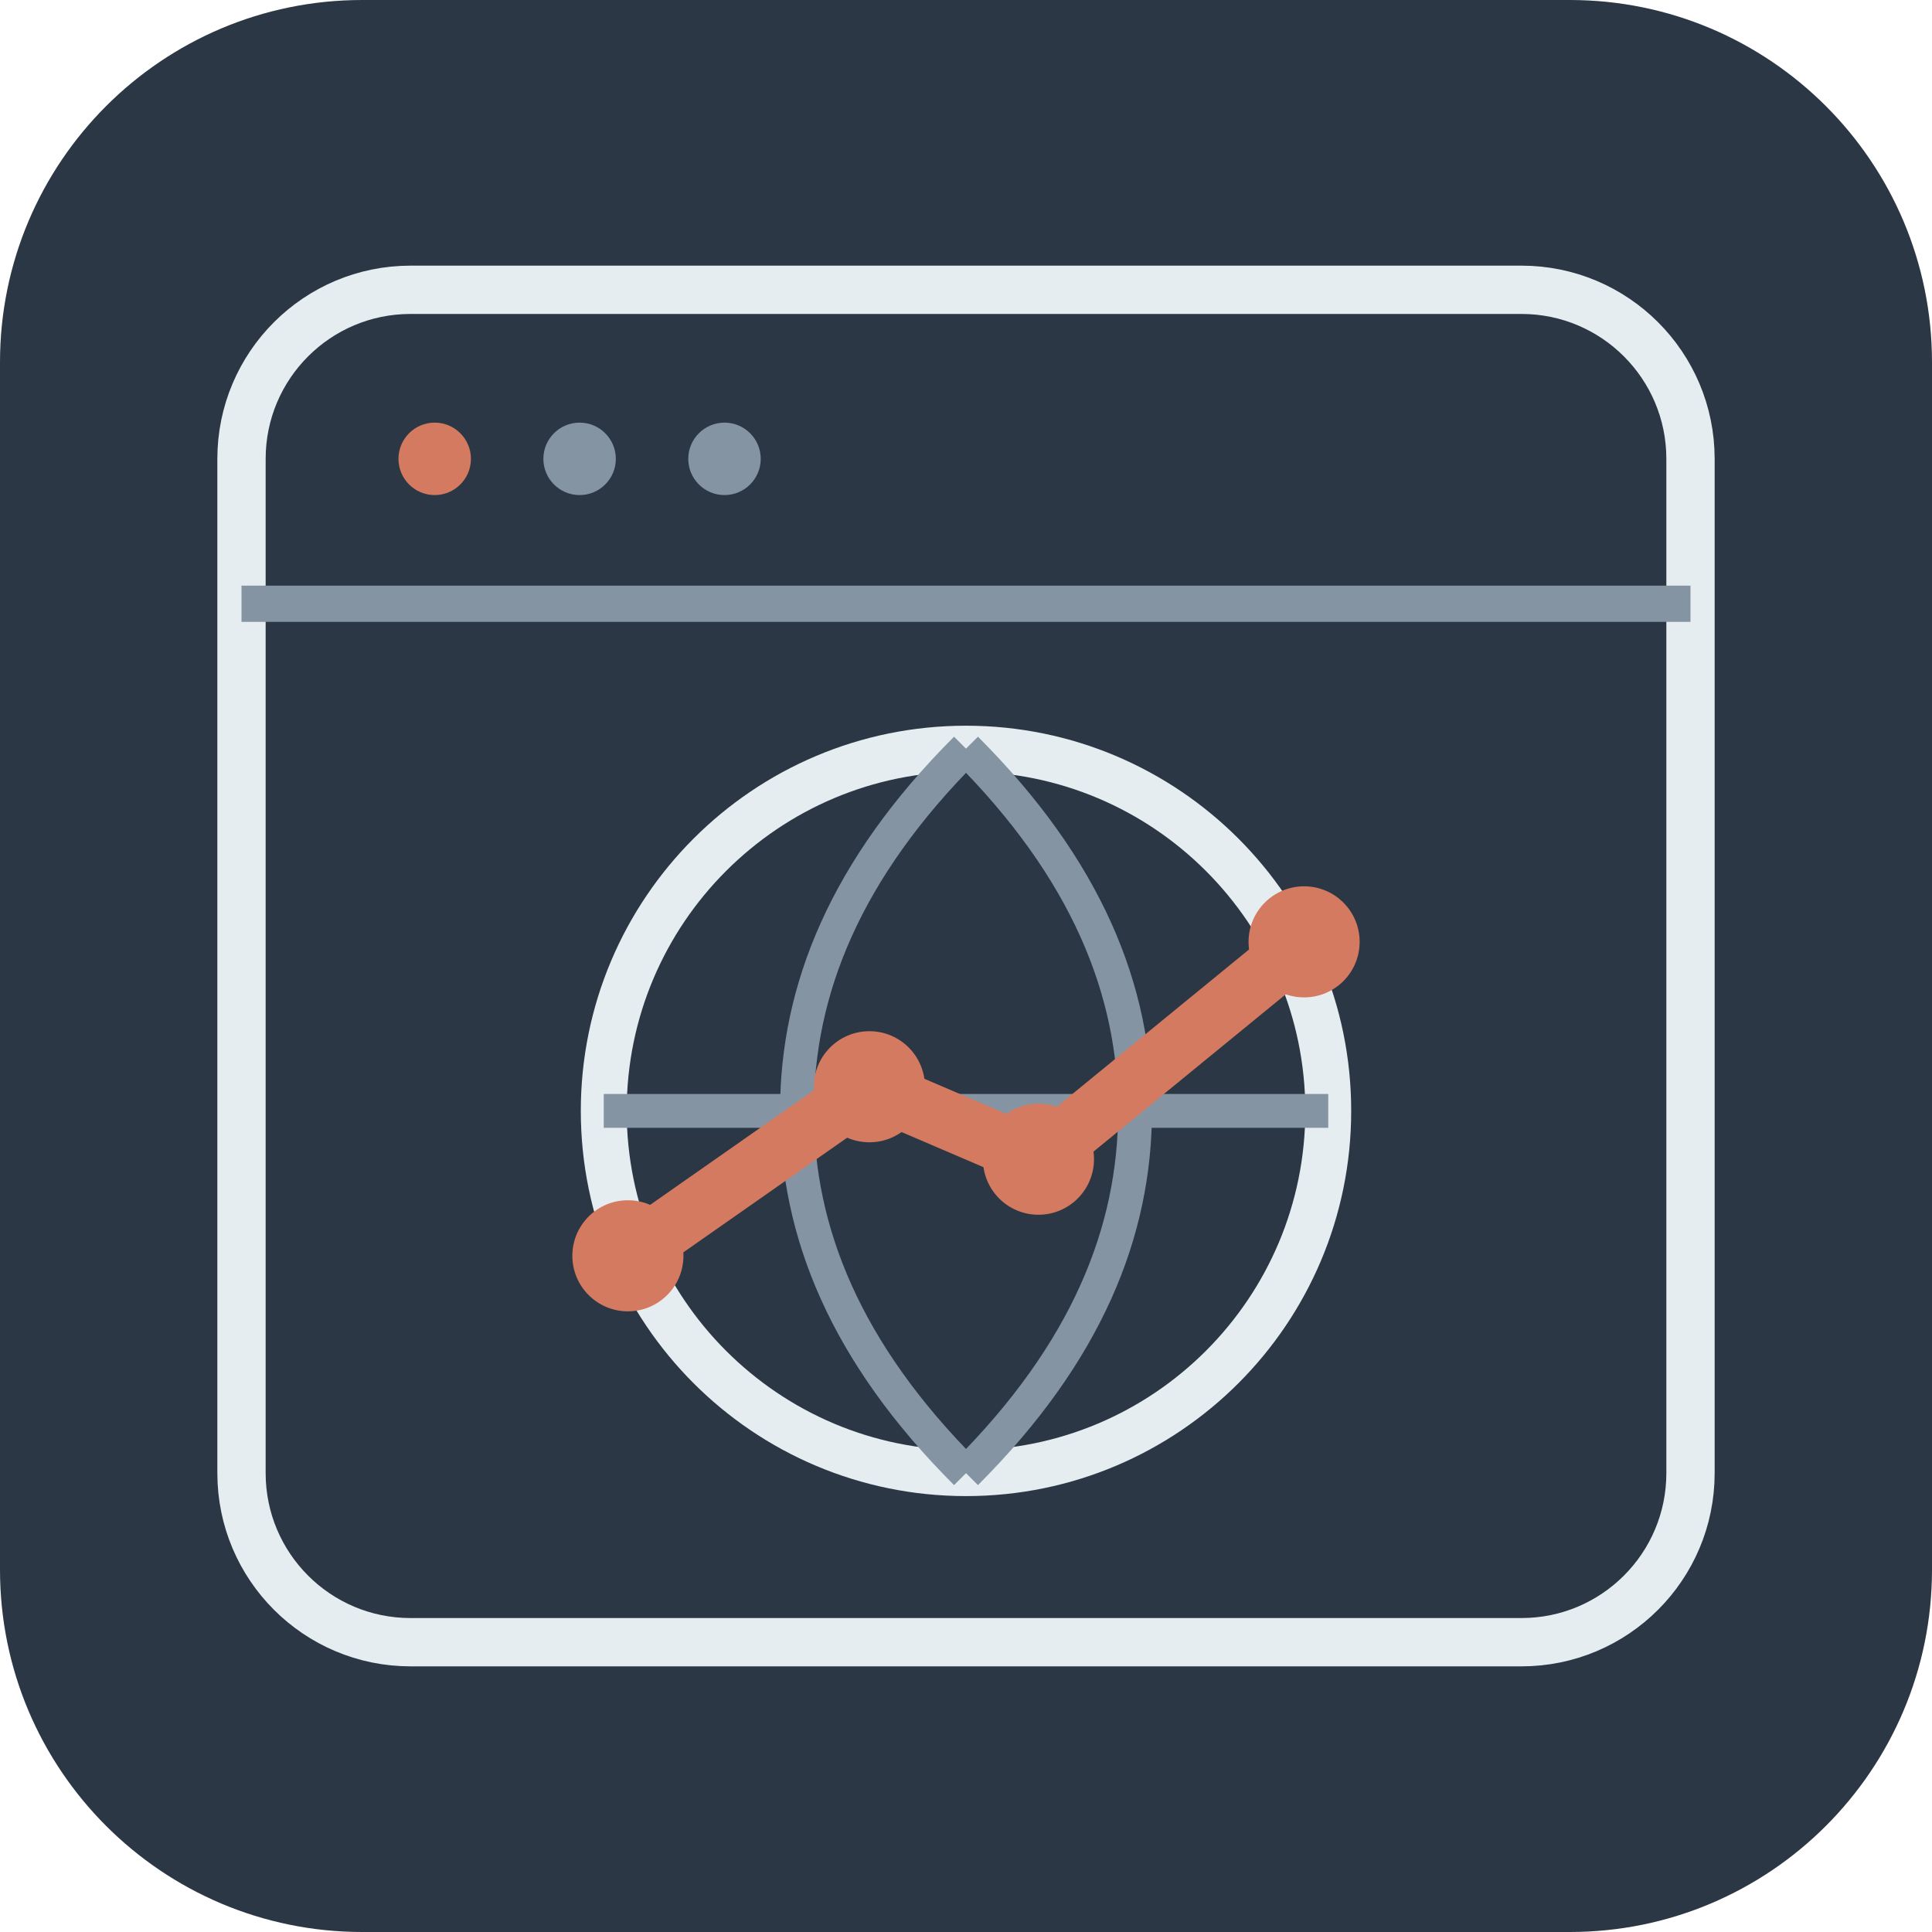
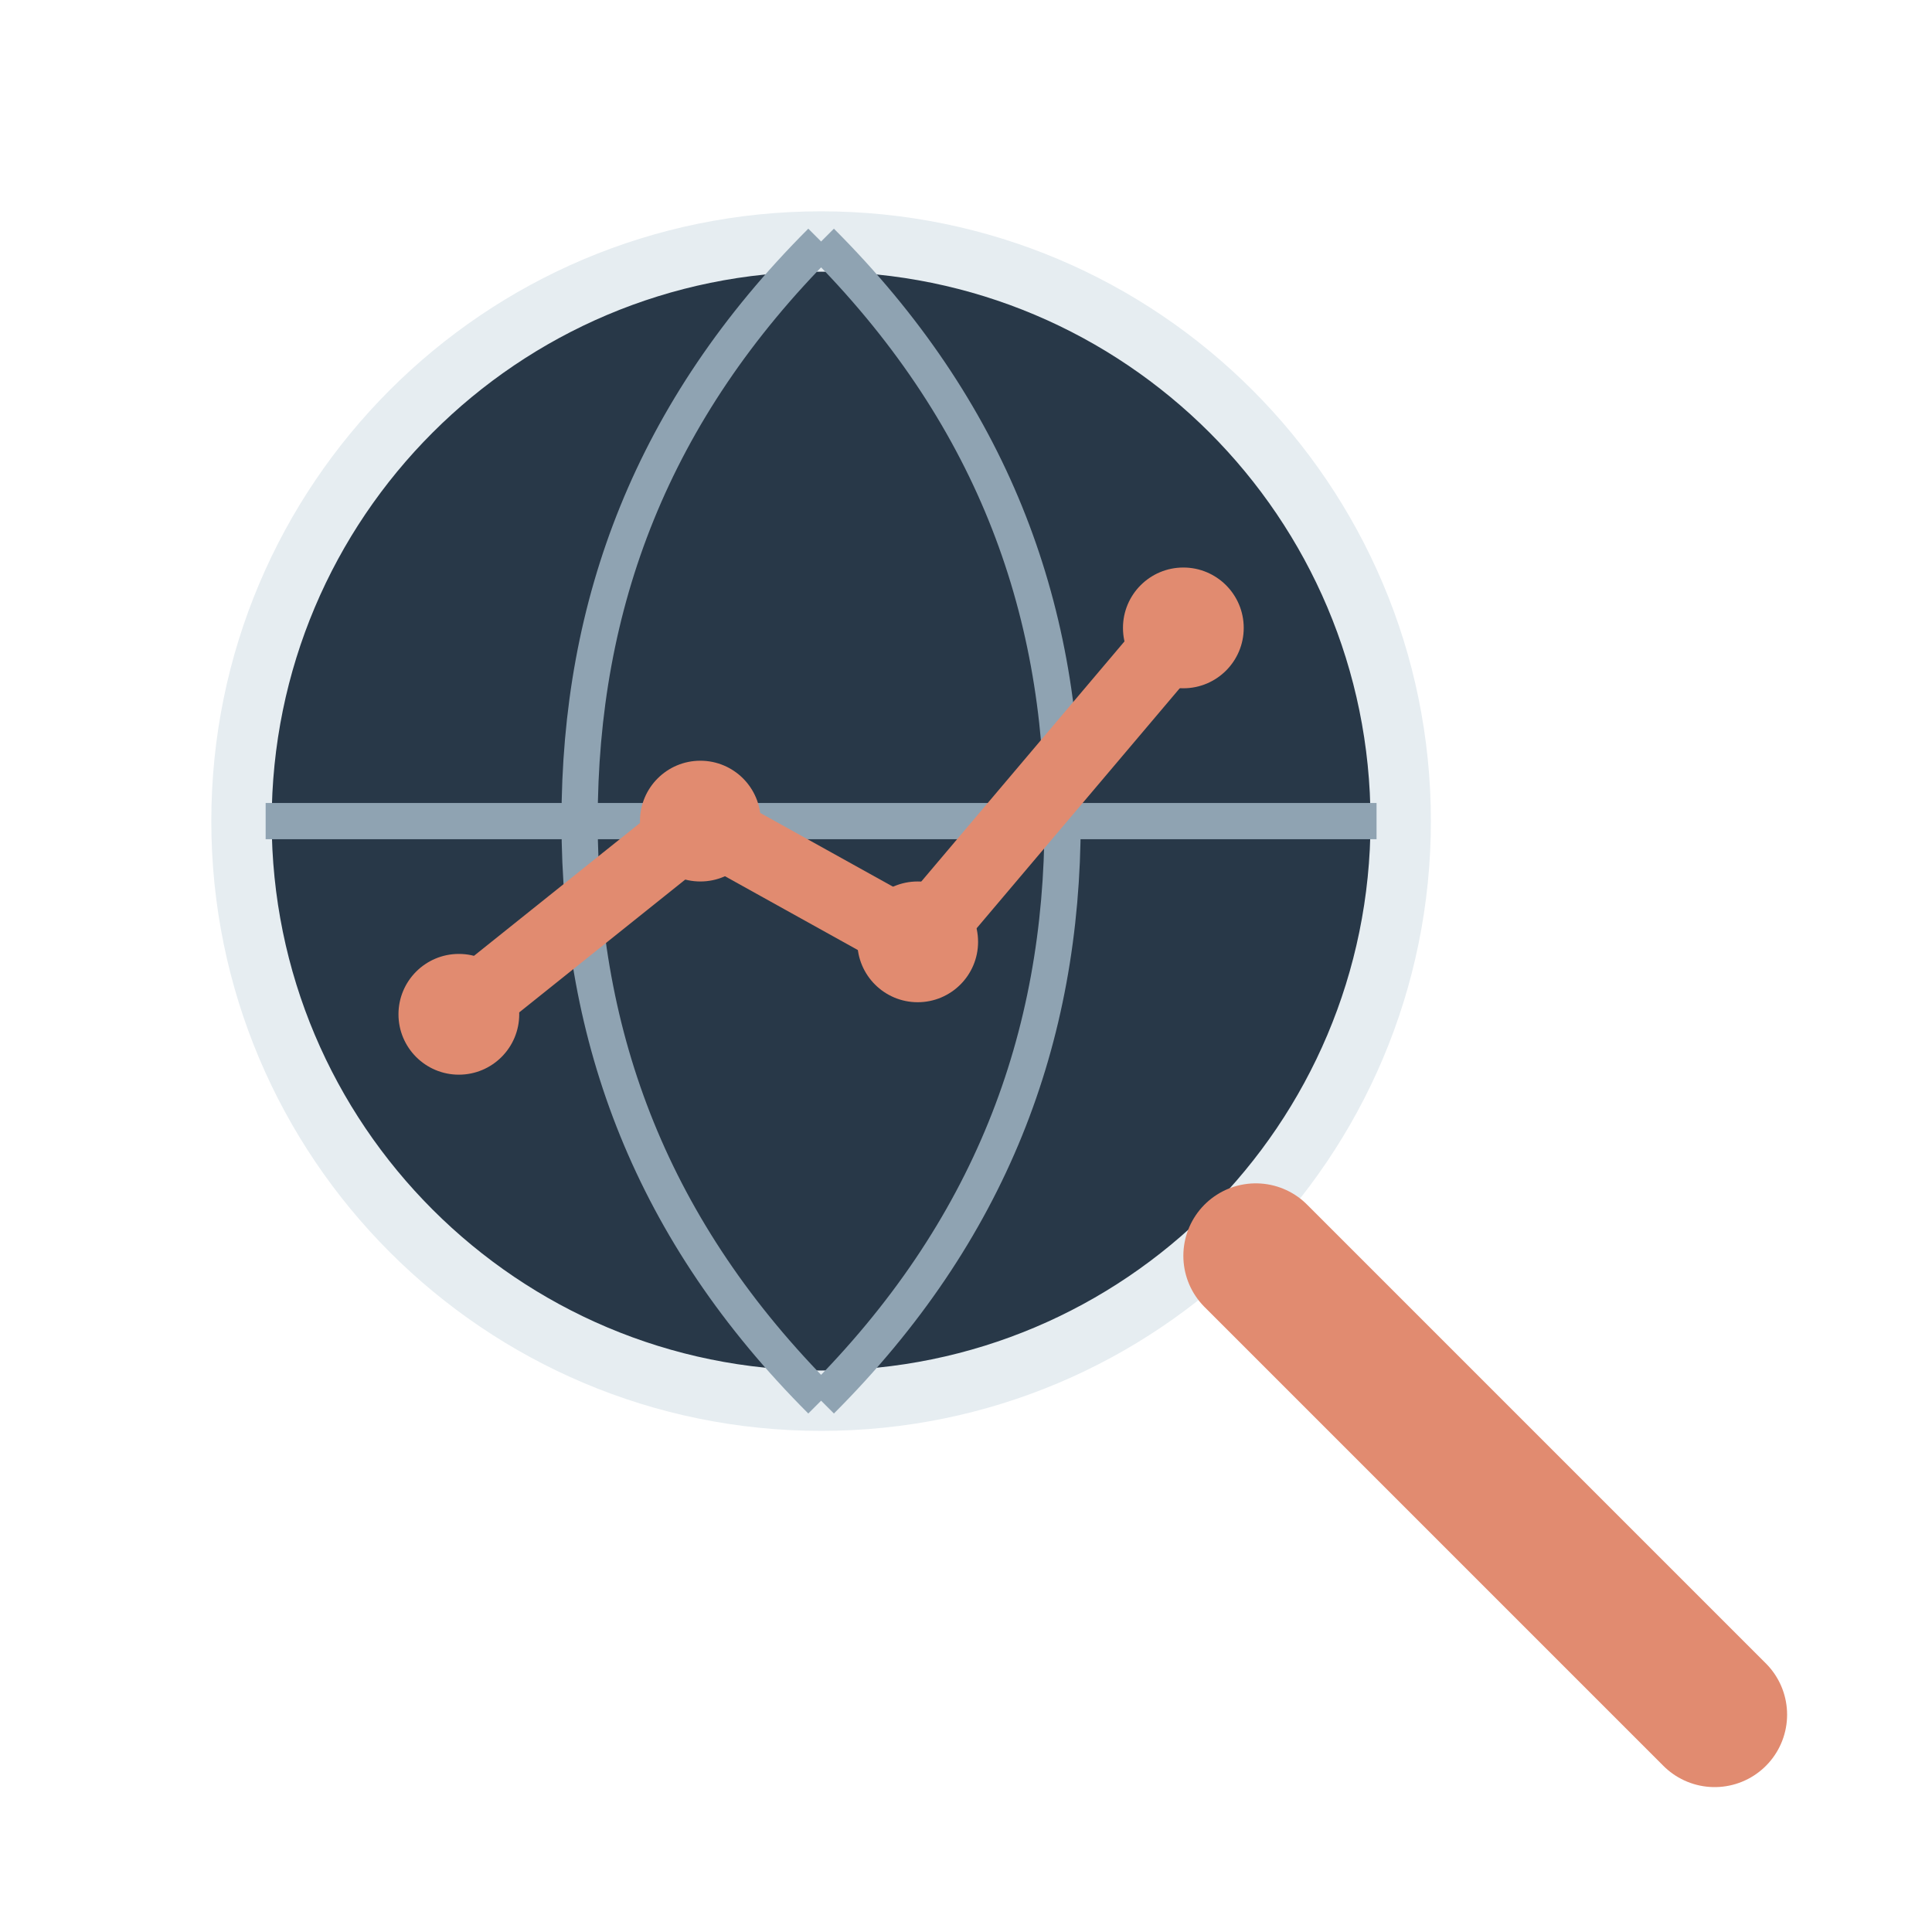
- <svg xmlns="http://www.w3.org/2000/svg" viewBox="0 0 80 80" role="img" aria-label="HyperBrowseComp browser and globe mark">
-   <rect width="80" height="80" rx="15" fill="#2b3745" />
-   <rect x="10" y="12" width="60" height="56" rx="7" fill="none" stroke="#e6edf1" stroke-width="2" />
-   <path d="M10 25h60" fill="none" stroke="#8494a3" stroke-width="1.5" />
-   <circle cx="18" cy="19" r="1.5" fill="#d47a61" />
-   <circle cx="24" cy="19" r="1.5" fill="#8494a3" />
-   <circle cx="30" cy="19" r="1.5" fill="#8494a3" />
-   <circle cx="40" cy="46" r="15" fill="none" stroke="#e6edf1" stroke-width="1.9" />
-   <path d="M25 46h30M40 31c-5 5-7 10-7 15s2 10 7 15M40 31c5 5 7 10 7 15s-2 10-7 15" fill="none" stroke="#8494a3" stroke-width="1.4" />
-   <path d="m26 52 10-7 7 3 11-9" fill="none" stroke="#d47a61" stroke-width="2.4" stroke-linecap="round" stroke-linejoin="round" />
-   <circle cx="26" cy="52" r="2.3" fill="#d47a61" />
-   <circle cx="36" cy="45" r="2.3" fill="#d47a61" />
-   <circle cx="43" cy="48" r="2.3" fill="#d47a61" />
-   <circle cx="54" cy="39" r="2.3" fill="#d47a61" />
+ <svg xmlns="http://www.w3.org/2000/svg" viewBox="0 0 80 80" role="img" aria-label="HyperBrowseComp search and globe mark">
+   <circle cx="34" cy="34" r="24" fill="#283848" stroke="#e6edf1" stroke-width="2.5" />
+   <path d="M11 34h46M34 10c-7 7-10 15-10 24s3 17 10 24M34 10c7 7 10 15 10 24s-3 17-10 24" fill="none" stroke="#8fa3b2" stroke-width="1.5" />
+   <path d="m19 42 10-8 9 5 11-13" fill="none" stroke="#e18b70" stroke-width="3" stroke-linecap="round" stroke-linejoin="round" />
+   <circle cx="19" cy="42" r="2.5" fill="#e18b70" />
+   <circle cx="29" cy="34" r="2.5" fill="#e18b70" />
+   <circle cx="38" cy="39" r="2.5" fill="#e18b70" />
+   <circle cx="49" cy="26" r="2.5" fill="#e18b70" />
+   <path d="m52 52 19 19" fill="none" stroke="#e18b70" stroke-width="6" stroke-linecap="round" />
</svg>
